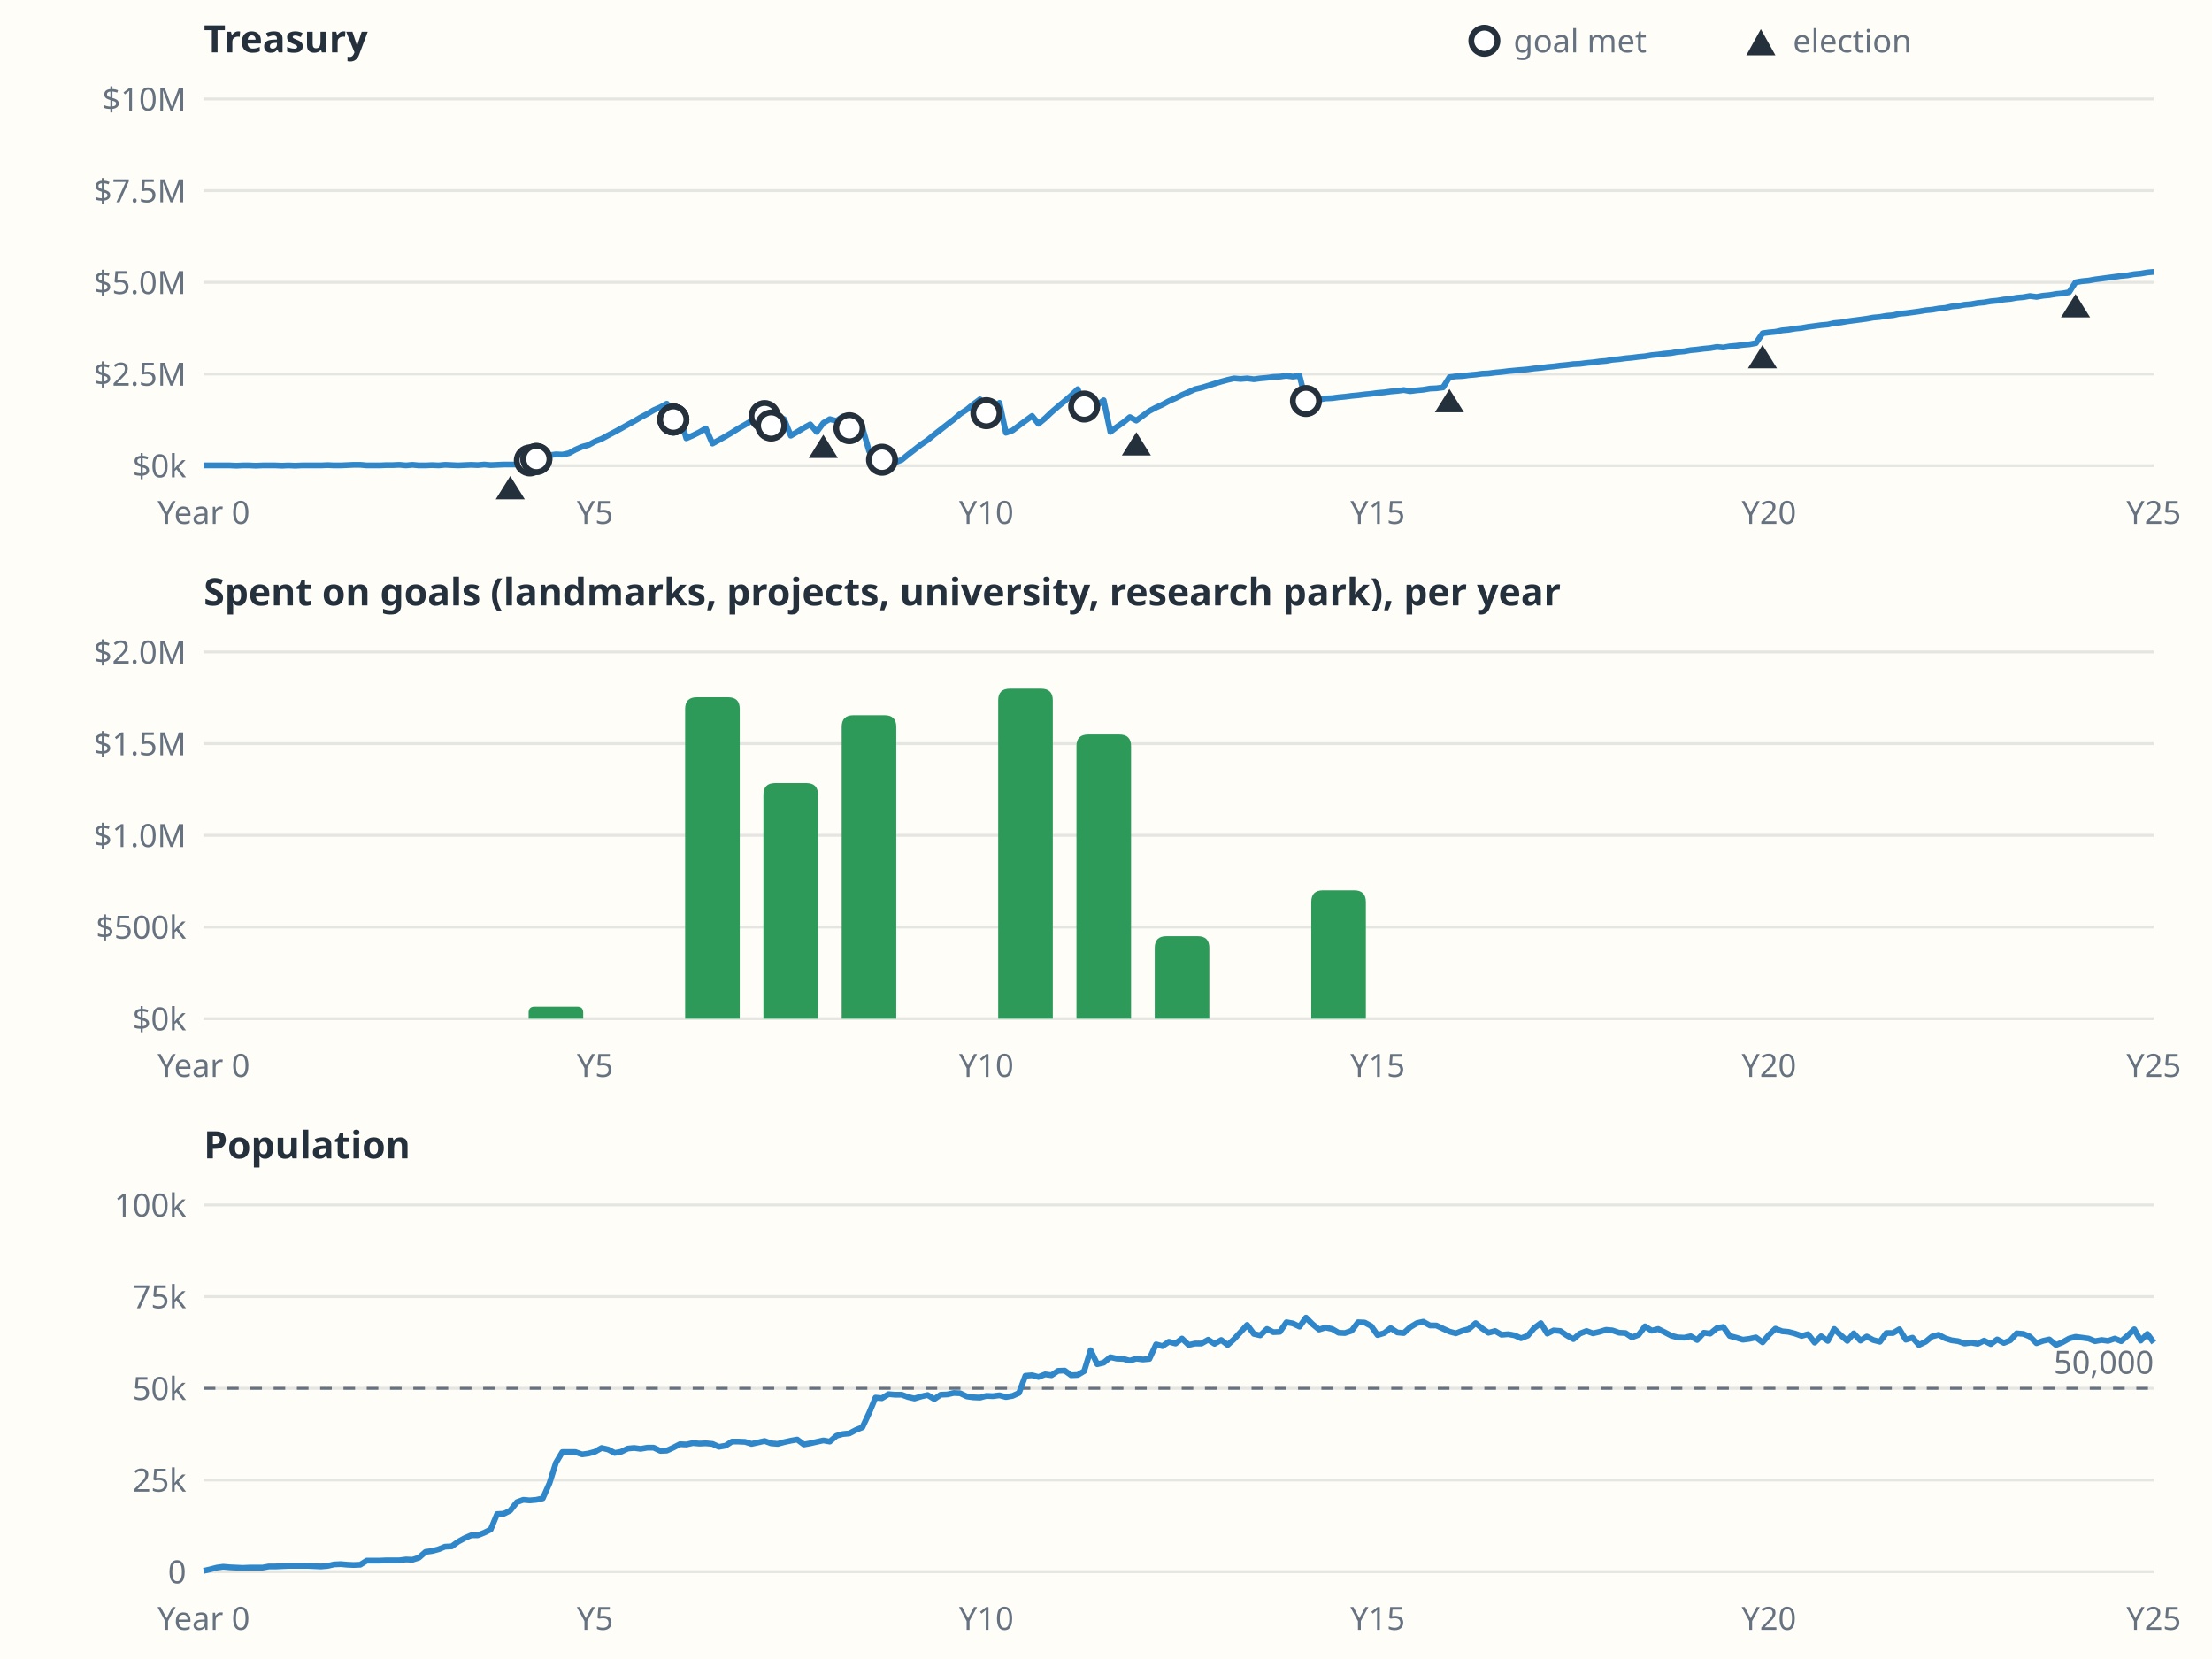
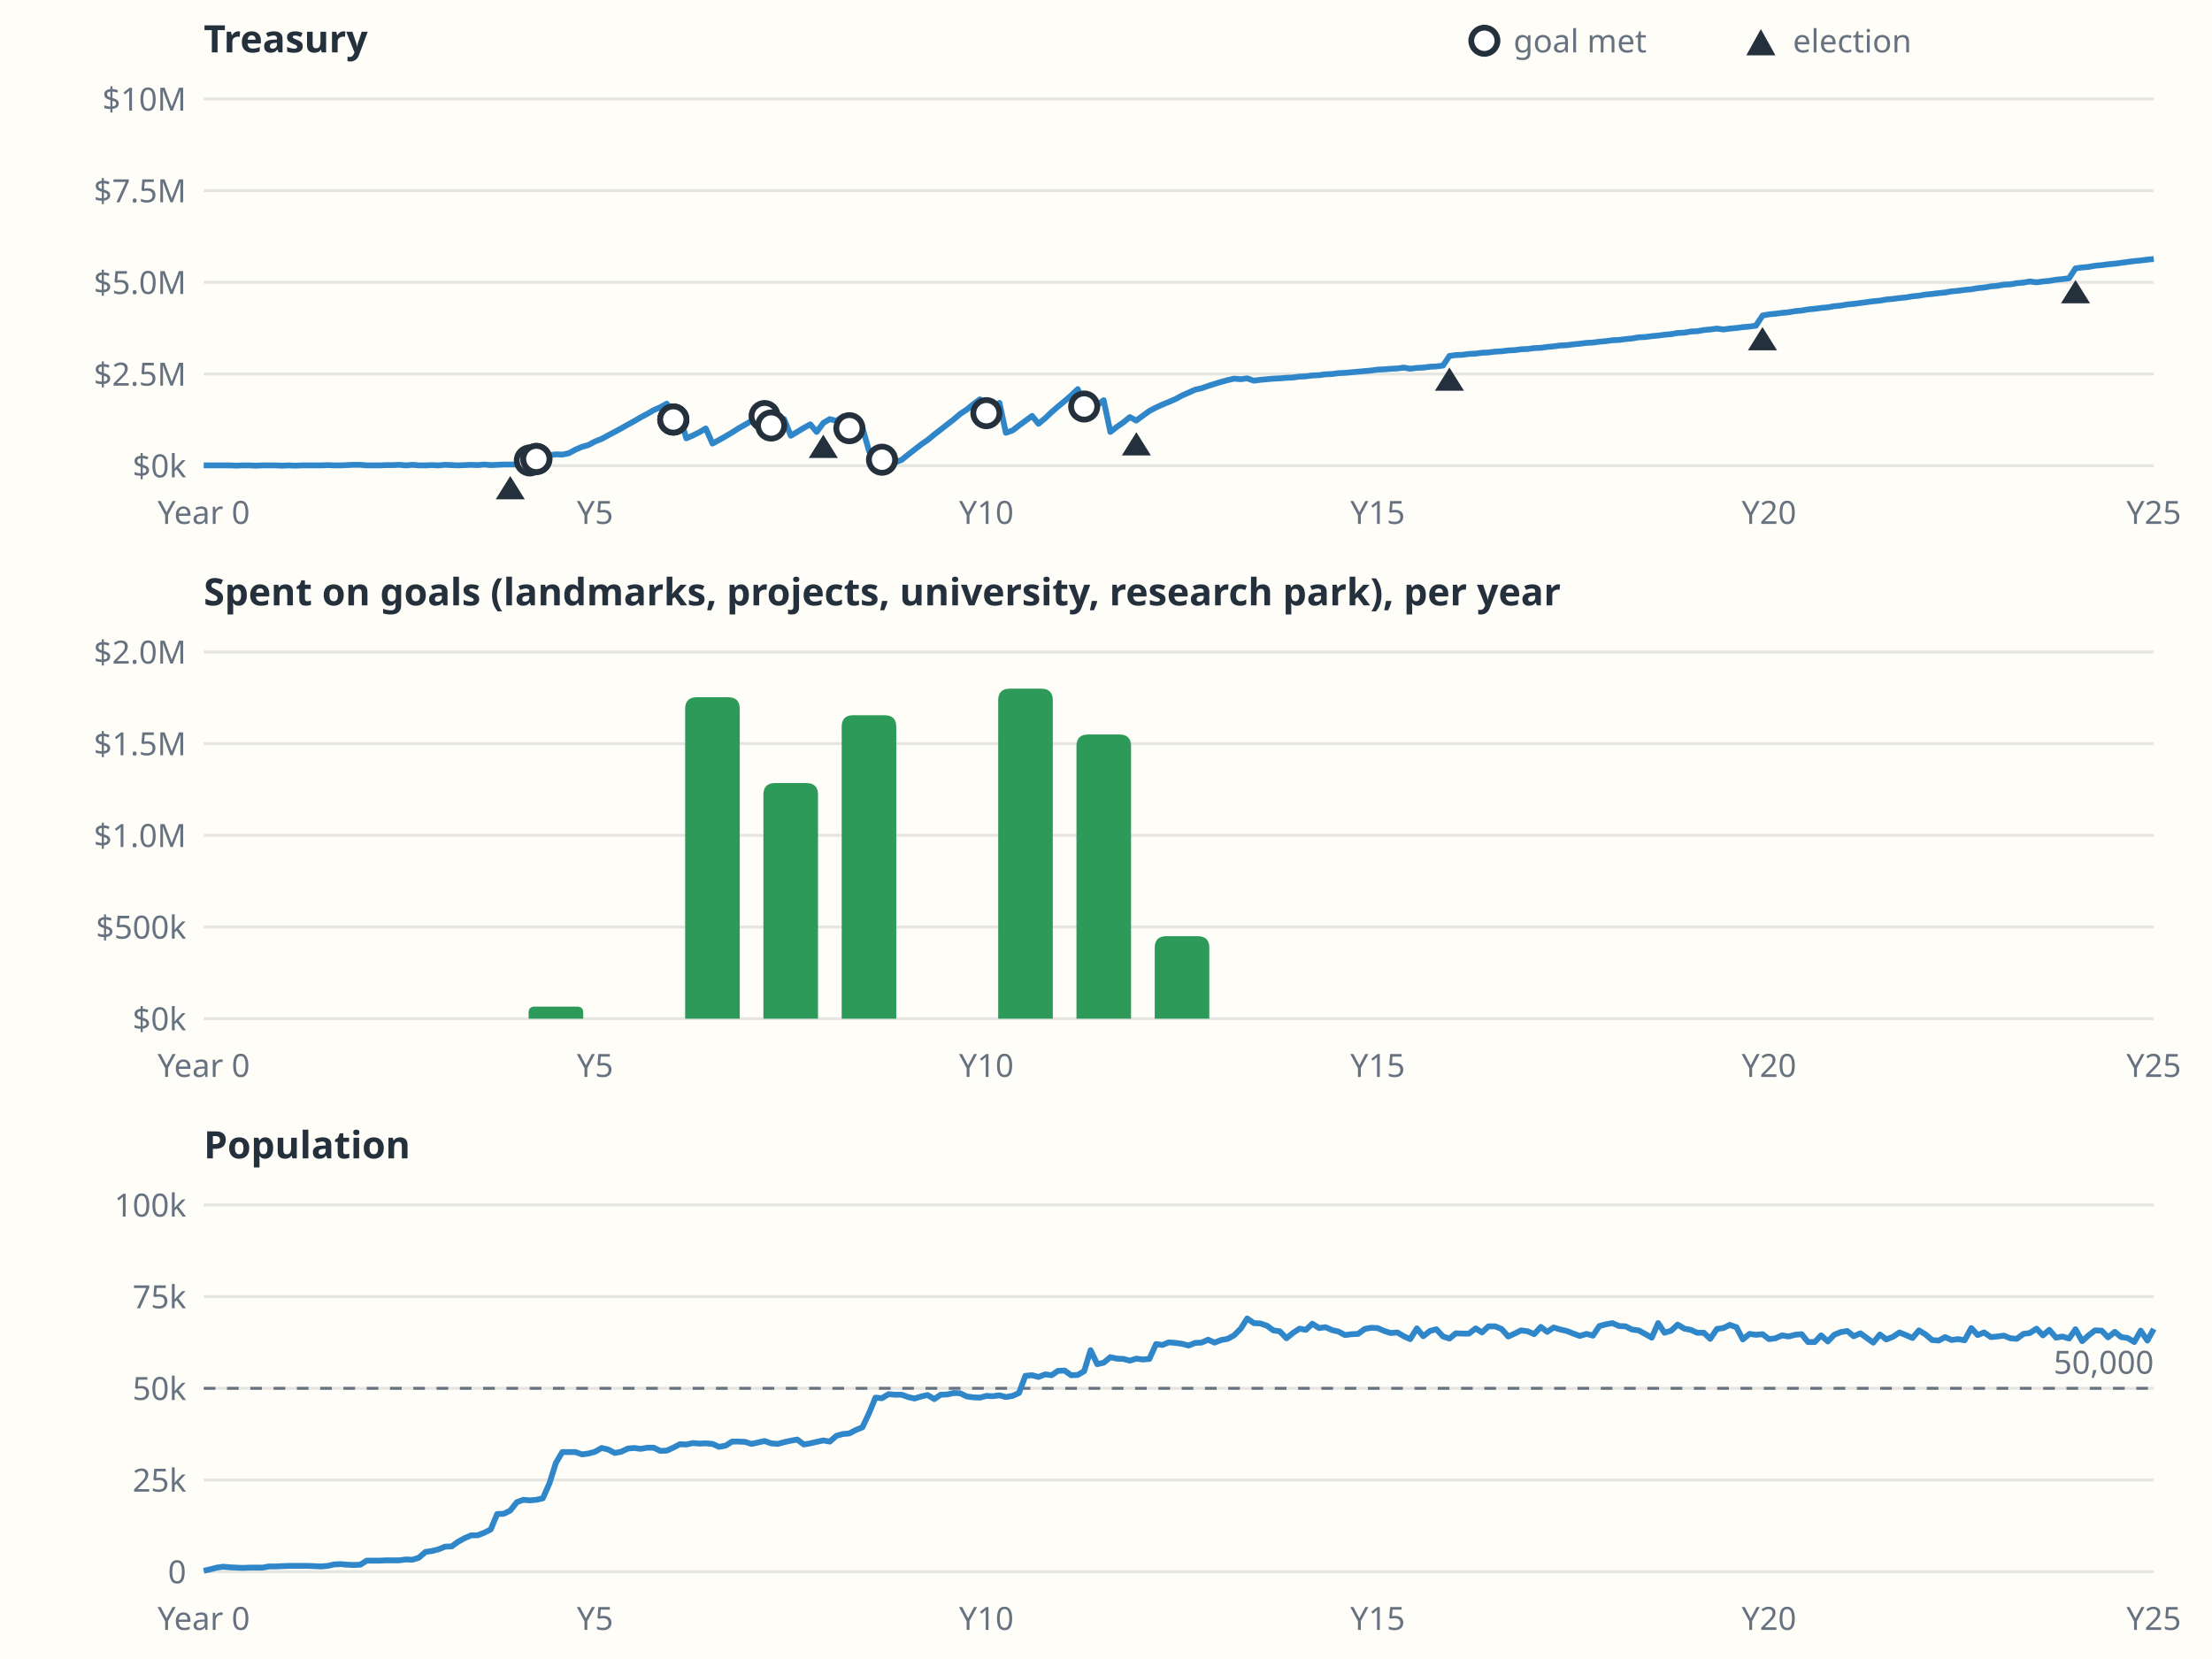
<svg xmlns="http://www.w3.org/2000/svg" width="760" height="570" viewBox="0 0 760 570" font-family="system-ui, sans-serif">
  <rect width="760" height="570" fill="#fffdf8" />
  <text x="70" y="18" font-size="13" font-weight="600" fill="#24303c">Treasury</text>
  <line x1="70" x2="740" y1="160" y2="160" stroke="rgba(40,52,66,0.12)" />
  <text x="64" y="164" font-size="11" text-anchor="end" fill="#66727f">$0k</text>
  <line x1="70" x2="740" y1="128.5" y2="128.5" stroke="rgba(40,52,66,0.12)" />
  <text x="64" y="132.5" font-size="11" text-anchor="end" fill="#66727f">$2.5M</text>
  <line x1="70" x2="740" y1="97" y2="97" stroke="rgba(40,52,66,0.12)" />
  <text x="64" y="101" font-size="11" text-anchor="end" fill="#66727f">$5.0M</text>
  <line x1="70" x2="740" y1="65.5" y2="65.5" stroke="rgba(40,52,66,0.12)" />
  <text x="64" y="69.5" font-size="11" text-anchor="end" fill="#66727f">$7.5M</text>
  <line x1="70" x2="740" y1="34" y2="34" stroke="rgba(40,52,66,0.12)" />
  <text x="64" y="38" font-size="11" text-anchor="end" fill="#66727f">$10M</text>
  <text x="70" y="180" font-size="11" text-anchor="middle" fill="#66727f">Year 0</text>
  <text x="204.448" y="180" font-size="11" text-anchor="middle" fill="#66727f">Y5</text>
  <text x="338.896" y="180" font-size="11" text-anchor="middle" fill="#66727f">Y10</text>
  <text x="473.344" y="180" font-size="11" text-anchor="middle" fill="#66727f">Y15</text>
  <text x="607.793" y="180" font-size="11" text-anchor="middle" fill="#66727f">Y20</text>
  <text x="740" y="180" font-size="11" text-anchor="middle" fill="#66727f">Y25</text>
-   <polyline points="70.0,159.9 72.2,159.9 74.5,159.9 76.7,159.9 79.0,159.9 81.2,160.0 83.4,159.9 85.7,159.9 87.9,160.0 90.2,159.9 92.4,159.9 94.6,159.9 96.9,160.0 99.1,159.9 101.4,160.0 103.6,159.9 105.9,159.9 108.1,159.9 110.3,159.9 112.6,159.8 114.8,159.9 117.1,159.9 119.3,159.8 121.5,159.7 123.8,159.7 126.0,159.9 128.3,159.9 130.5,159.9 132.7,159.8 135.0,159.8 137.2,159.7 139.5,159.9 141.7,159.7 143.9,159.9 146.2,159.9 148.4,159.8 150.7,159.9 152.9,159.7 155.2,159.8 157.4,159.9 159.6,159.8 161.9,159.7 164.1,159.8 166.4,159.6 168.6,159.8 170.8,159.7 173.1,159.6 175.3,159.6 177.6,159.6 179.8,158.8 182.0,158.2 184.3,157.7 186.5,156.8 188.8,156.4 191.0,156.1 193.2,156.2 195.5,155.7 197.7,154.5 200.0,153.5 202.2,152.9 204.4,151.7 206.7,150.8 208.9,149.6 211.2,148.4 213.4,147.2 215.7,145.9 217.9,144.7 220.1,143.4 222.4,142.2 224.6,140.9 226.9,139.9 229.1,138.7 231.3,144.1 233.6,143.1 235.8,150.6 238.1,149.6 240.3,148.5 242.5,147.2 244.8,152.4 247.0,151.2 249.3,149.9 251.5,148.6 253.7,147.2 256.0,145.9 258.2,144.6 260.5,143.3 262.7,142.9 264.9,146.2 267.2,144.8 269.4,144.0 271.7,149.7 273.9,148.4 276.2,147.0 278.4,145.8 280.6,148.4 282.9,145.3 285.1,144.0 287.4,144.6 289.6,143.1 291.8,147.1 294.1,146.5 296.3,146.9 298.6,155.0 300.8,155.0 303.0,157.9 305.3,157.2 307.5,158.9 309.8,158.0 312.0,156.2 314.2,154.5 316.5,152.7 318.7,151.2 321.0,149.3 323.2,147.6 325.5,145.8 327.7,144.1 329.9,142.2 332.2,140.7 334.4,138.9 336.7,137.2 338.9,142.0 341.1,140.3 343.4,138.4 345.6,148.7 347.9,147.9 350.1,146.2 352.3,144.6 354.6,142.9 356.8,145.6 359.1,143.7 361.3,141.6 363.5,139.7 365.8,137.8 368.0,135.9 370.3,133.7 372.5,139.7 374.7,138.1 377.0,139.2 379.2,137.5 381.5,148.4 383.7,146.7 386.0,145.1 388.2,143.3 390.4,144.5 392.7,142.8 394.9,141.2 397.2,140.0 399.4,139.0 401.6,137.8 403.9,136.8 406.1,135.7 408.4,134.7 410.6,133.7 412.8,133.2 415.1,132.5 417.3,131.8 419.6,131.1 421.8,130.5 424.0,130.0 426.3,130.2 428.5,130.0 430.8,130.3 433.0,130.0 435.3,129.8 437.5,129.5 439.7,129.4 442.0,129.1 444.2,129.4 446.5,129.1 448.7,137.8 450.9,137.4 453.2,137.3 455.4,136.9 457.7,136.8 459.9,136.5 462.1,136.3 464.4,136.0 466.6,135.8 468.9,135.5 471.1,135.3 473.3,135.0 475.6,134.8 477.8,134.5 480.1,134.3 482.3,134.0 484.5,134.4 486.8,134.1 489.0,133.9 491.3,133.5 493.5,133.4 495.8,133.1 498.0,129.6 500.2,129.3 502.5,129.2 504.7,128.9 507.0,128.7 509.2,128.4 511.4,128.3 513.7,128.0 515.9,127.8 518.2,127.5 520.4,127.3 522.6,127.1 524.9,126.9 527.1,126.6 529.4,126.4 531.6,126.1 533.8,125.9 536.1,125.6 538.3,125.4 540.6,125.1 542.8,125.0 545.1,124.7 547.3,124.5 549.5,124.2 551.8,124.0 554.0,123.6 556.3,123.4 558.5,123.1 560.7,122.9 563.0,122.6 565.2,122.4 567.5,122.0 569.7,121.8 571.9,121.5 574.2,121.3 576.4,120.9 578.7,120.7 580.9,120.3 583.1,120.1 585.4,119.8 587.6,119.6 589.9,119.2 592.1,119.4 594.3,119.0 596.6,118.8 598.8,118.5 601.1,118.3 603.3,117.9 605.6,114.5 607.8,114.2 610.0,114.0 612.3,113.5 614.5,113.3 616.8,112.9 619.0,112.7 621.2,112.3 623.5,112.0 625.7,111.7 628.0,111.5 630.2,111.0 632.4,110.8 634.7,110.4 636.9,110.1 639.2,109.8 641.4,109.5 643.6,109.1 645.9,108.9 648.1,108.5 650.4,108.3 652.6,107.8 654.8,107.6 657.1,107.3 659.3,107.0 661.6,106.6 663.8,106.4 666.1,106.0 668.3,105.8 670.5,105.3 672.8,105.1 675.0,104.7 677.3,104.5 679.5,104.1 681.7,103.9 684.0,103.5 686.2,103.3 688.5,102.9 690.7,102.7 692.9,102.3 695.2,102.1 697.4,101.7 699.7,102.0 701.9,101.6 704.1,101.4 706.4,101.0 708.6,100.8 710.9,100.4 713.1,97.0 715.4,96.6 717.6,96.4 719.8,96.0 722.1,95.7 724.3,95.4 726.6,95.1 728.8,94.8 731.0,94.6 733.3,94.2 735.5,94.0 737.8,93.6 740.0,93.4" fill="none" stroke="#2f86c9" stroke-width="2" stroke-linejoin="round" />
+   <polyline points="70.0,159.9 72.2,159.9 74.5,159.9 76.7,159.9 79.0,159.9 81.2,160.0 83.4,159.9 85.7,159.9 87.9,160.0 90.2,159.9 92.4,159.9 94.6,159.9 96.9,160.0 99.1,159.9 101.4,160.0 103.6,159.9 105.9,159.9 108.1,159.9 110.3,159.9 112.6,159.8 114.8,159.9 117.1,159.9 119.3,159.8 121.5,159.7 123.8,159.7 126.0,159.9 128.3,159.9 130.5,159.9 132.7,159.8 135.0,159.8 137.2,159.7 139.5,159.9 141.7,159.7 143.9,159.9 146.2,159.9 148.4,159.8 150.7,159.9 152.9,159.7 155.2,159.8 157.4,159.9 159.6,159.8 161.9,159.7 164.1,159.8 166.4,159.6 168.6,159.8 170.8,159.7 173.1,159.6 175.3,159.6 177.6,159.6 179.8,158.8 182.0,158.2 184.3,157.7 186.5,156.8 188.8,156.4 191.0,156.1 193.2,156.2 195.5,155.7 197.7,154.5 200.0,153.5 202.2,152.9 204.4,151.7 206.7,150.8 208.9,149.6 211.2,148.4 213.4,147.2 215.7,145.9 217.9,144.7 220.1,143.4 222.4,142.2 224.6,140.9 226.9,139.9 229.1,138.7 231.3,144.1 233.6,143.1 235.8,150.6 238.1,149.6 240.3,148.5 242.5,147.2 244.8,152.4 247.0,151.2 249.3,149.9 251.5,148.6 253.7,147.2 256.0,145.9 258.2,144.6 260.5,143.3 262.7,142.9 264.9,146.2 267.2,144.8 269.4,144.0 271.7,149.7 273.9,148.4 276.2,147.0 278.4,145.8 280.6,148.4 282.9,145.3 285.1,144.0 287.4,144.6 289.6,143.1 291.8,147.1 294.1,146.5 296.3,146.9 298.6,155.0 300.8,155.0 303.0,157.9 305.3,157.2 307.5,158.9 309.8,158.0 312.0,156.2 314.2,154.5 316.5,152.7 318.7,151.2 321.0,149.3 323.2,147.6 325.5,145.8 327.7,144.1 329.9,142.2 332.2,140.7 334.4,138.9 336.7,137.2 338.9,142.0 341.1,140.3 343.4,138.4 345.6,148.7 347.9,147.9 350.1,146.2 352.3,144.6 354.6,142.9 356.8,145.6 359.1,143.7 361.3,141.6 363.5,139.7 365.8,137.8 368.0,135.9 370.3,133.7 372.5,139.7 374.7,138.1 377.0,139.2 379.2,137.5 381.5,148.4 383.7,146.7 386.0,145.1 388.2,143.3 390.4,144.5 392.7,142.8 394.9,141.2 397.2,140.0 399.4,139.0 401.6,138.1 403.9,137.1 406.1,135.9 408.4,134.9 410.6,133.9 412.8,133.4 415.1,132.6 417.3,131.9 419.6,131.2 421.8,130.6 424.0,130.1 426.3,130.3 428.5,130.0 430.8,130.8 433.0,130.5 435.3,130.3 437.5,130.1 439.7,130.0 442.0,129.8 444.2,129.7 446.5,129.4 448.7,129.3 450.9,129.0 453.2,128.9 455.4,128.6 457.7,128.5 459.9,128.2 462.1,128.1 464.4,127.9 466.6,127.7 468.9,127.5 471.1,127.3 473.3,127.0 475.6,126.9 477.8,126.7 480.1,126.6 482.3,126.3 484.5,126.7 486.8,126.4 489.0,126.3 491.3,126.0 493.5,125.9 495.8,125.6 498.0,122.3 500.2,122.0 502.5,121.9 504.7,121.6 507.0,121.5 509.2,121.2 511.4,121.1 513.7,120.8 515.9,120.7 518.2,120.4 520.4,120.3 522.6,120.0 524.9,119.9 527.1,119.6 529.4,119.5 531.6,119.2 533.8,119.0 536.1,118.7 538.3,118.6 540.6,118.3 542.8,118.1 545.1,117.8 547.3,117.7 549.5,117.4 551.8,117.2 554.0,116.9 556.3,116.8 558.5,116.5 560.7,116.3 563.0,115.9 565.2,115.8 567.5,115.5 569.7,115.3 571.9,115.0 574.2,114.8 576.4,114.4 578.7,114.3 580.9,113.9 583.1,113.8 585.4,113.4 587.6,113.2 589.9,112.9 592.1,113.2 594.3,112.9 596.6,112.7 598.8,112.4 601.1,112.2 603.3,111.9 605.6,108.4 607.8,108.0 610.0,107.8 612.3,107.5 614.5,107.3 616.8,106.9 619.0,106.7 621.2,106.3 623.5,106.1 625.7,105.8 628.0,105.6 630.2,105.2 632.4,105.0 634.7,104.6 636.9,104.4 639.2,104.1 641.4,103.8 643.6,103.5 645.9,103.3 648.1,102.9 650.4,102.7 652.6,102.4 654.8,102.2 657.1,101.8 659.3,101.6 661.6,101.2 663.8,101.0 666.1,100.7 668.3,100.5 670.5,100.1 672.8,99.9 675.0,99.6 677.3,99.4 679.5,99.0 681.7,98.8 684.0,98.4 686.2,98.2 688.5,97.8 690.7,97.7 692.9,97.3 695.2,97.1 697.4,96.7 699.7,97.0 701.9,96.7 704.1,96.5 706.4,96.1 708.6,95.9 710.9,95.6 713.1,92.2 715.4,91.9 717.6,91.7 719.8,91.3 722.1,91.1 724.3,90.8 726.6,90.6 728.8,90.3 731.0,90.0 733.3,89.7 735.5,89.5 737.8,89.2 740.0,89.0" fill="none" stroke="#2f86c9" stroke-width="2" stroke-linejoin="round" />
  <circle cx="182.04" cy="158.197" r="4.5" fill="#fff" stroke="#24303c" stroke-width="2" />
  <circle cx="184.281" cy="157.692" r="4.5" fill="#fff" stroke="#24303c" stroke-width="2" />
  <circle cx="184.281" cy="157.692" r="4.5" fill="#fff" stroke="#24303c" stroke-width="2" />
  <circle cx="231.338" cy="144.14" r="4.5" fill="#fff" stroke="#24303c" stroke-width="2" />
  <circle cx="231.338" cy="144.14" r="4.5" fill="#fff" stroke="#24303c" stroke-width="2" />
  <circle cx="231.338" cy="144.14" r="4.5" fill="#fff" stroke="#24303c" stroke-width="2" />
  <circle cx="262.709" cy="142.941" r="4.5" fill="#fff" stroke="#24303c" stroke-width="2" />
  <circle cx="264.95" cy="146.205" r="4.5" fill="#fff" stroke="#24303c" stroke-width="2" />
  <circle cx="291.839" cy="147.117" r="4.5" fill="#fff" stroke="#24303c" stroke-width="2" />
  <circle cx="303.043" cy="157.948" r="4.5" fill="#fff" stroke="#24303c" stroke-width="2" />
  <circle cx="338.896" cy="141.954" r="4.5" fill="#fff" stroke="#24303c" stroke-width="2" />
  <circle cx="372.508" cy="139.67" r="4.5" fill="#fff" stroke="#24303c" stroke-width="2" />
-   <circle cx="448.696" cy="137.764" r="4.5" fill="#fff" stroke="#24303c" stroke-width="2" />
  <path d="M170.318,171.552 L180.318,171.552 L175.318,163.552 Z" fill="#24303c" />
  <path d="M277.876,157.345 L287.876,157.345 L282.876,149.345 Z" fill="#24303c" />
  <path d="M385.435,156.488 L395.435,156.488 L390.435,148.488 Z" fill="#24303c" />
-   <path d="M492.993,141.64 L502.993,141.64 L497.993,133.64 Z" fill="#24303c" />
-   <path d="M600.552,126.539 L610.552,126.539 L605.552,118.539 Z" fill="#24303c" />
-   <path d="M708.11,109.026 L718.11,109.026 L713.11,101.026 Z" fill="#24303c" />
+   <path d="M492.993,134.254 L502.993,134.254 L497.993,126.254 Z" fill="#24303c" />
+   <path d="M600.552,120.358 L610.552,120.358 L605.552,112.358 Z" fill="#24303c" />
+   <path d="M708.11,104.212 L718.11,104.212 L713.11,96.212 Z" fill="#24303c" />
  <circle cx="510" cy="14" r="4.5" fill="#fff" stroke="#24303c" stroke-width="2" />
  <text x="520" y="18" font-size="11" fill="#66727f">goal met</text>
  <path d="M600,19 L610,19 L605,10 Z" fill="#24303c" />
  <text x="616" y="18" font-size="11" fill="#66727f">election</text>
  <text x="70" y="208" font-size="13" font-weight="600" fill="#24303c">Spent on goals (landmarks, projects, university, research park), per year</text>
  <line x1="70" x2="740" y1="350" y2="350" stroke="rgba(40,52,66,0.12)" />
  <text x="64" y="354" font-size="11" text-anchor="end" fill="#66727f">$0k</text>
  <line x1="70" x2="740" y1="318.5" y2="318.5" stroke="rgba(40,52,66,0.12)" />
  <text x="64" y="322.5" font-size="11" text-anchor="end" fill="#66727f">$500k</text>
  <line x1="70" x2="740" y1="287" y2="287" stroke="rgba(40,52,66,0.12)" />
  <text x="64" y="291" font-size="11" text-anchor="end" fill="#66727f">$1.0M</text>
  <line x1="70" x2="740" y1="255.5" y2="255.5" stroke="rgba(40,52,66,0.12)" />
  <text x="64" y="259.5" font-size="11" text-anchor="end" fill="#66727f">$1.5M</text>
  <line x1="70" x2="740" y1="224" y2="224" stroke="rgba(40,52,66,0.12)" />
  <text x="64" y="228" font-size="11" text-anchor="end" fill="#66727f">$2.0M</text>
  <text x="70" y="370" font-size="11" text-anchor="middle" fill="#66727f">Year 0</text>
  <text x="204.448" y="370" font-size="11" text-anchor="middle" fill="#66727f">Y5</text>
  <text x="338.896" y="370" font-size="11" text-anchor="middle" fill="#66727f">Y10</text>
  <text x="473.344" y="370" font-size="11" text-anchor="middle" fill="#66727f">Y15</text>
  <text x="607.793" y="370" font-size="11" text-anchor="middle" fill="#66727f">Y20</text>
  <text x="740" y="370" font-size="11" text-anchor="middle" fill="#66727f">Y25</text>
  <path d="M181.623,350 V347.921 Q181.623,345.842 183.702,345.842 H198.304 Q200.383,345.842 200.383,347.921 V350 Z" fill="#2e9a5a" />
  <path d="M235.403,350 V243.552 Q235.403,239.552 239.403,239.552 H250.163 Q254.163,239.552 254.163,243.552 V350 Z" fill="#2e9a5a" />
  <path d="M262.292,350 V273.044 Q262.292,269.044 266.292,269.044 H277.052 Q281.052,269.044 281.052,273.044 V350 Z" fill="#2e9a5a" />
  <path d="M289.182,350 V249.734 Q289.182,245.734 293.182,245.734 H303.942 Q307.942,245.734 307.942,249.734 V350 Z" fill="#2e9a5a" />
  <path d="M342.961,350 V240.6 Q342.961,236.6 346.961,236.6 H357.721 Q361.721,236.6 361.721,240.6 V350 Z" fill="#2e9a5a" />
  <path d="M369.851,350 V256.35 Q369.851,252.35 373.851,252.35 H384.611 Q388.611,252.35 388.611,256.35 V350 Z" fill="#2e9a5a" />
  <path d="M396.74,350 V325.65 Q396.74,321.65 400.74,321.65 H411.5 Q415.5,321.65 415.5,325.65 V350 Z" fill="#2e9a5a" />
-   <path d="M450.52,350 V309.9 Q450.52,305.9 454.52,305.9 H465.28 Q469.28,305.9 469.28,309.9 V350 Z" fill="#2e9a5a" />
  <text x="70" y="398" font-size="13" font-weight="600" fill="#24303c">Population</text>
  <line x1="70" x2="740" y1="540" y2="540" stroke="rgba(40,52,66,0.12)" />
  <text x="64" y="544" font-size="11" text-anchor="end" fill="#66727f">0</text>
  <line x1="70" x2="740" y1="508.5" y2="508.5" stroke="rgba(40,52,66,0.12)" />
  <text x="64" y="512.5" font-size="11" text-anchor="end" fill="#66727f">25k</text>
  <line x1="70" x2="740" y1="477" y2="477" stroke="rgba(40,52,66,0.12)" />
  <text x="64" y="481" font-size="11" text-anchor="end" fill="#66727f">50k</text>
  <line x1="70" x2="740" y1="445.5" y2="445.5" stroke="rgba(40,52,66,0.12)" />
  <text x="64" y="449.5" font-size="11" text-anchor="end" fill="#66727f">75k</text>
  <line x1="70" x2="740" y1="414" y2="414" stroke="rgba(40,52,66,0.12)" />
  <text x="64" y="418" font-size="11" text-anchor="end" fill="#66727f">100k</text>
  <text x="70" y="560" font-size="11" text-anchor="middle" fill="#66727f">Year 0</text>
  <text x="204.448" y="560" font-size="11" text-anchor="middle" fill="#66727f">Y5</text>
  <text x="338.896" y="560" font-size="11" text-anchor="middle" fill="#66727f">Y10</text>
  <text x="473.344" y="560" font-size="11" text-anchor="middle" fill="#66727f">Y15</text>
  <text x="607.793" y="560" font-size="11" text-anchor="middle" fill="#66727f">Y20</text>
  <text x="740" y="560" font-size="11" text-anchor="middle" fill="#66727f">Y25</text>
  <line x1="70" x2="740" y1="477" y2="477" stroke="#66727f" stroke-dasharray="4 4" />
  <text x="740" y="472" font-size="11" text-anchor="end" fill="#66727f">50,000</text>
-   <polyline points="70.0,539.7 72.2,539.2 74.5,538.6 76.7,538.3 79.0,538.5 81.2,538.6 83.4,538.7 85.7,538.6 87.9,538.6 90.2,538.6 92.4,538.2 94.6,538.2 96.9,538.1 99.1,538.0 101.4,538.0 103.6,538.0 105.9,538.0 108.1,538.1 110.3,538.2 112.6,538.0 114.8,537.5 117.1,537.4 119.3,537.6 121.5,537.7 123.8,537.6 126.0,536.2 128.3,536.2 130.5,536.2 132.7,536.1 135.0,536.1 137.2,536.1 139.5,535.8 141.7,535.9 143.9,535.2 146.2,533.2 148.4,532.9 150.7,532.3 152.9,531.4 155.2,531.3 157.4,529.7 159.6,528.5 161.9,527.5 164.1,527.5 166.4,526.6 168.6,525.5 170.8,520.2 173.1,520.1 175.3,519.0 177.6,516.1 179.8,515.3 182.0,515.5 184.3,515.3 186.5,514.8 188.8,509.6 191.0,502.6 193.2,498.9 195.5,498.9 197.7,498.9 200.0,499.7 202.2,499.4 204.4,498.8 206.7,497.5 208.9,498.0 211.2,499.2 213.4,498.8 215.7,497.7 217.9,497.5 220.1,497.8 222.4,497.4 224.6,497.4 226.9,498.5 229.1,498.4 231.3,497.4 233.6,496.2 235.8,496.3 238.1,495.8 240.3,496.0 242.5,495.9 244.8,496.1 247.0,497.1 249.3,496.7 251.5,495.3 253.7,495.3 256.0,495.4 258.2,496.1 260.5,495.6 262.7,495.1 264.9,495.9 267.2,496.1 269.4,495.5 271.7,495.0 273.9,494.6 276.2,496.3 278.4,495.9 280.6,495.4 282.9,494.9 285.1,495.3 287.4,493.3 289.6,492.7 291.8,492.5 294.1,491.3 296.3,490.4 298.6,485.5 300.8,480.2 303.0,480.4 305.3,479.0 307.5,479.2 309.8,479.2 312.0,480.0 314.2,480.5 316.5,479.8 318.7,479.3 321.0,480.7 323.2,479.2 325.5,479.1 327.7,478.6 329.9,478.7 332.2,479.8 334.4,480.1 336.7,480.2 338.9,479.6 341.1,479.7 343.4,479.4 345.6,480.0 347.9,479.6 350.1,478.6 352.3,472.7 354.6,472.5 356.8,473.1 359.1,472.2 361.3,472.5 363.5,471.0 365.8,470.9 368.0,472.5 370.3,472.4 372.5,471.1 374.7,463.9 377.0,468.7 379.2,468.2 381.5,466.3 383.7,466.8 386.0,466.9 388.2,467.5 390.4,466.8 392.7,467.1 394.9,466.9 397.2,461.9 399.4,462.5 401.6,461.0 403.9,461.6 406.1,459.9 408.4,462.1 410.6,461.6 412.8,461.6 415.1,460.3 417.3,461.7 419.6,460.4 421.8,462.1 424.0,460.1 426.3,457.6 428.5,455.2 430.8,458.3 433.0,458.8 435.3,456.6 437.5,457.7 439.7,457.6 442.0,454.3 444.2,454.7 446.5,455.8 448.7,452.7 450.9,454.9 453.2,456.8 455.4,456.1 457.7,456.6 459.9,457.9 462.1,458.0 464.4,457.2 466.6,454.3 468.9,454.4 471.1,455.6 473.3,458.7 475.6,458.0 477.8,456.3 480.1,457.8 482.3,458.0 484.5,456.0 486.8,454.6 489.0,454.1 491.3,455.4 493.5,455.4 495.8,456.5 498.0,457.5 500.2,458.1 502.5,457.2 504.7,456.6 507.0,454.6 509.2,456.4 511.4,457.9 513.7,457.3 515.9,458.6 518.2,458.4 520.4,458.8 522.6,459.8 524.9,458.9 527.1,456.3 529.4,454.6 531.6,458.2 533.8,457.1 536.1,457.3 538.3,458.8 540.6,460.1 542.8,458.2 545.1,457.3 547.3,458.1 549.5,457.6 551.8,456.9 554.0,457.1 556.3,457.9 558.5,458.0 560.7,459.5 563.0,458.6 565.2,455.7 567.5,457.2 569.7,456.6 571.9,457.7 574.2,458.9 576.4,459.5 578.7,459.6 580.9,459.1 583.1,460.4 585.4,457.9 587.6,458.2 589.9,456.3 592.1,455.9 594.3,459.0 596.6,459.6 598.8,460.3 601.1,460.0 603.3,459.5 605.6,461.2 607.8,458.6 610.0,456.5 612.3,457.4 614.5,457.6 616.8,458.2 619.0,459.0 621.2,458.4 623.5,461.3 625.7,459.1 628.0,460.7 630.2,456.6 632.4,458.7 634.7,460.7 636.9,458.1 639.2,460.6 641.4,459.2 643.6,460.4 645.9,461.0 648.1,458.0 650.4,458.0 652.6,456.7 654.8,460.3 657.1,459.6 659.3,462.1 661.6,461.0 663.8,459.2 666.1,458.6 668.3,459.8 670.5,460.5 672.8,460.8 675.0,461.6 677.3,461.3 679.5,461.7 681.7,460.6 684.0,461.8 686.2,460.2 688.5,461.4 690.7,460.5 692.9,458.1 695.2,458.3 697.4,459.2 699.7,461.5 701.9,460.7 704.1,460.2 706.4,462.1 708.6,461.2 710.9,459.9 713.1,459.3 715.4,459.6 717.6,459.9 719.8,460.8 722.1,460.4 724.3,460.7 726.6,459.9 728.8,460.8 731.0,458.9 733.3,456.7 735.5,460.6 737.8,458.3 740.0,461.3" fill="none" stroke="#2f86c9" stroke-width="2" stroke-linejoin="round" />
+   <polyline points="70.0,539.7 72.2,539.2 74.5,538.6 76.7,538.3 79.0,538.5 81.2,538.6 83.4,538.7 85.7,538.6 87.9,538.6 90.2,538.6 92.4,538.2 94.6,538.2 96.9,538.1 99.1,538.0 101.4,538.0 103.6,538.0 105.9,538.0 108.1,538.1 110.3,538.2 112.6,538.0 114.8,537.5 117.1,537.4 119.3,537.6 121.5,537.7 123.8,537.6 126.0,536.2 128.3,536.2 130.5,536.2 132.7,536.1 135.0,536.1 137.2,536.1 139.5,535.8 141.7,535.9 143.9,535.2 146.2,533.2 148.4,532.9 150.7,532.3 152.9,531.4 155.2,531.3 157.4,529.7 159.6,528.5 161.9,527.5 164.1,527.5 166.4,526.6 168.6,525.5 170.8,520.2 173.1,520.1 175.3,519.0 177.6,516.1 179.8,515.3 182.0,515.5 184.3,515.3 186.5,514.8 188.8,509.6 191.0,502.6 193.2,498.9 195.5,498.9 197.7,498.9 200.0,499.7 202.2,499.4 204.4,498.8 206.7,497.5 208.9,498.0 211.2,499.2 213.4,498.8 215.7,497.7 217.9,497.5 220.1,497.8 222.4,497.4 224.6,497.4 226.9,498.5 229.1,498.4 231.3,497.4 233.6,496.2 235.8,496.3 238.1,495.8 240.3,496.0 242.5,495.9 244.8,496.1 247.0,497.1 249.3,496.7 251.5,495.3 253.7,495.3 256.0,495.4 258.2,496.1 260.5,495.6 262.7,495.1 264.9,495.9 267.2,496.1 269.4,495.5 271.7,495.0 273.9,494.6 276.2,496.3 278.4,495.9 280.6,495.4 282.9,494.9 285.1,495.3 287.4,493.3 289.6,492.7 291.8,492.5 294.1,491.3 296.3,490.4 298.6,485.5 300.8,480.2 303.0,480.4 305.3,479.0 307.5,479.2 309.8,479.2 312.0,480.0 314.2,480.5 316.5,479.8 318.7,479.3 321.0,480.7 323.2,479.2 325.5,479.1 327.7,478.6 329.9,478.7 332.2,479.8 334.4,480.1 336.7,480.2 338.9,479.6 341.1,479.7 343.4,479.4 345.6,480.0 347.9,479.6 350.1,478.6 352.3,472.7 354.6,472.5 356.8,473.1 359.1,472.2 361.3,472.5 363.5,471.0 365.8,470.9 368.0,472.5 370.3,472.4 372.5,471.1 374.7,463.9 377.0,468.7 379.2,468.2 381.5,466.3 383.7,466.8 386.0,466.9 388.2,467.5 390.4,466.8 392.7,467.1 394.9,466.9 397.2,461.8 399.4,462.1 401.6,461.2 403.9,461.4 406.1,461.7 408.4,462.3 410.6,461.4 412.8,461.3 415.1,460.3 417.3,461.3 419.6,460.4 421.8,460.0 424.0,458.8 426.3,456.5 428.5,453.0 430.8,454.6 433.0,454.7 435.3,455.5 437.5,457.1 439.7,457.4 442.0,459.8 444.2,458.0 446.5,456.5 448.7,456.9 450.9,454.8 453.2,456.3 455.4,456.0 457.7,457.0 459.9,457.5 462.1,458.7 464.4,458.4 466.6,458.3 468.9,456.6 471.1,456.2 473.3,456.3 475.6,457.3 477.8,458.0 480.1,457.8 482.3,459.1 484.5,460.1 486.8,456.4 489.0,459.1 491.3,457.3 493.5,456.7 495.8,459.2 498.0,459.9 500.2,458.1 502.5,458.2 504.7,458.2 507.0,456.4 509.2,457.8 511.4,455.7 513.7,455.7 515.9,456.6 518.2,459.2 520.4,458.2 522.6,457.1 524.9,457.4 527.1,458.4 529.4,455.9 531.6,457.6 533.8,456.1 536.1,456.8 538.3,457.3 540.6,458.2 542.8,459.0 545.1,458.3 547.3,458.9 549.5,455.6 551.8,455.0 554.0,454.6 556.3,455.6 558.5,455.7 560.7,456.8 563.0,457.1 565.2,458.3 567.5,459.6 569.7,454.6 571.9,457.9 574.2,457.2 576.4,455.1 578.7,456.5 580.9,456.9 583.1,457.9 585.4,457.9 587.6,460.0 589.9,456.6 592.1,456.3 594.3,455.2 596.6,456.0 598.8,460.2 601.1,458.3 603.3,458.6 605.6,458.4 607.8,460.1 610.0,459.8 612.3,458.8 614.5,459.2 616.8,458.6 619.0,458.4 621.2,461.1 623.5,461.1 625.7,458.8 628.0,460.9 630.2,458.6 632.4,457.7 634.7,457.3 636.9,459.1 639.2,458.1 641.4,459.7 643.6,461.3 645.9,458.5 648.1,460.2 650.4,459.3 652.6,457.8 654.8,458.7 657.1,459.7 659.3,457.1 661.6,458.5 663.8,460.4 666.1,460.6 668.3,459.4 670.5,460.4 672.8,460.1 675.0,460.5 677.3,456.3 679.5,458.7 681.7,457.8 684.0,459.4 686.2,459.2 688.5,458.9 690.7,459.8 692.9,460.0 695.2,458.3 697.4,458.0 699.7,456.5 701.9,458.8 704.1,456.9 706.4,459.6 708.6,459.2 710.9,459.9 713.1,456.7 715.4,460.8 717.6,458.8 719.8,457.1 722.1,457.2 724.3,459.5 726.6,457.6 728.8,459.4 731.0,459.7 733.3,461.1 735.5,457.2 737.8,460.6 740.0,456.6" fill="none" stroke="#2f86c9" stroke-width="2" stroke-linejoin="round" />
</svg>
